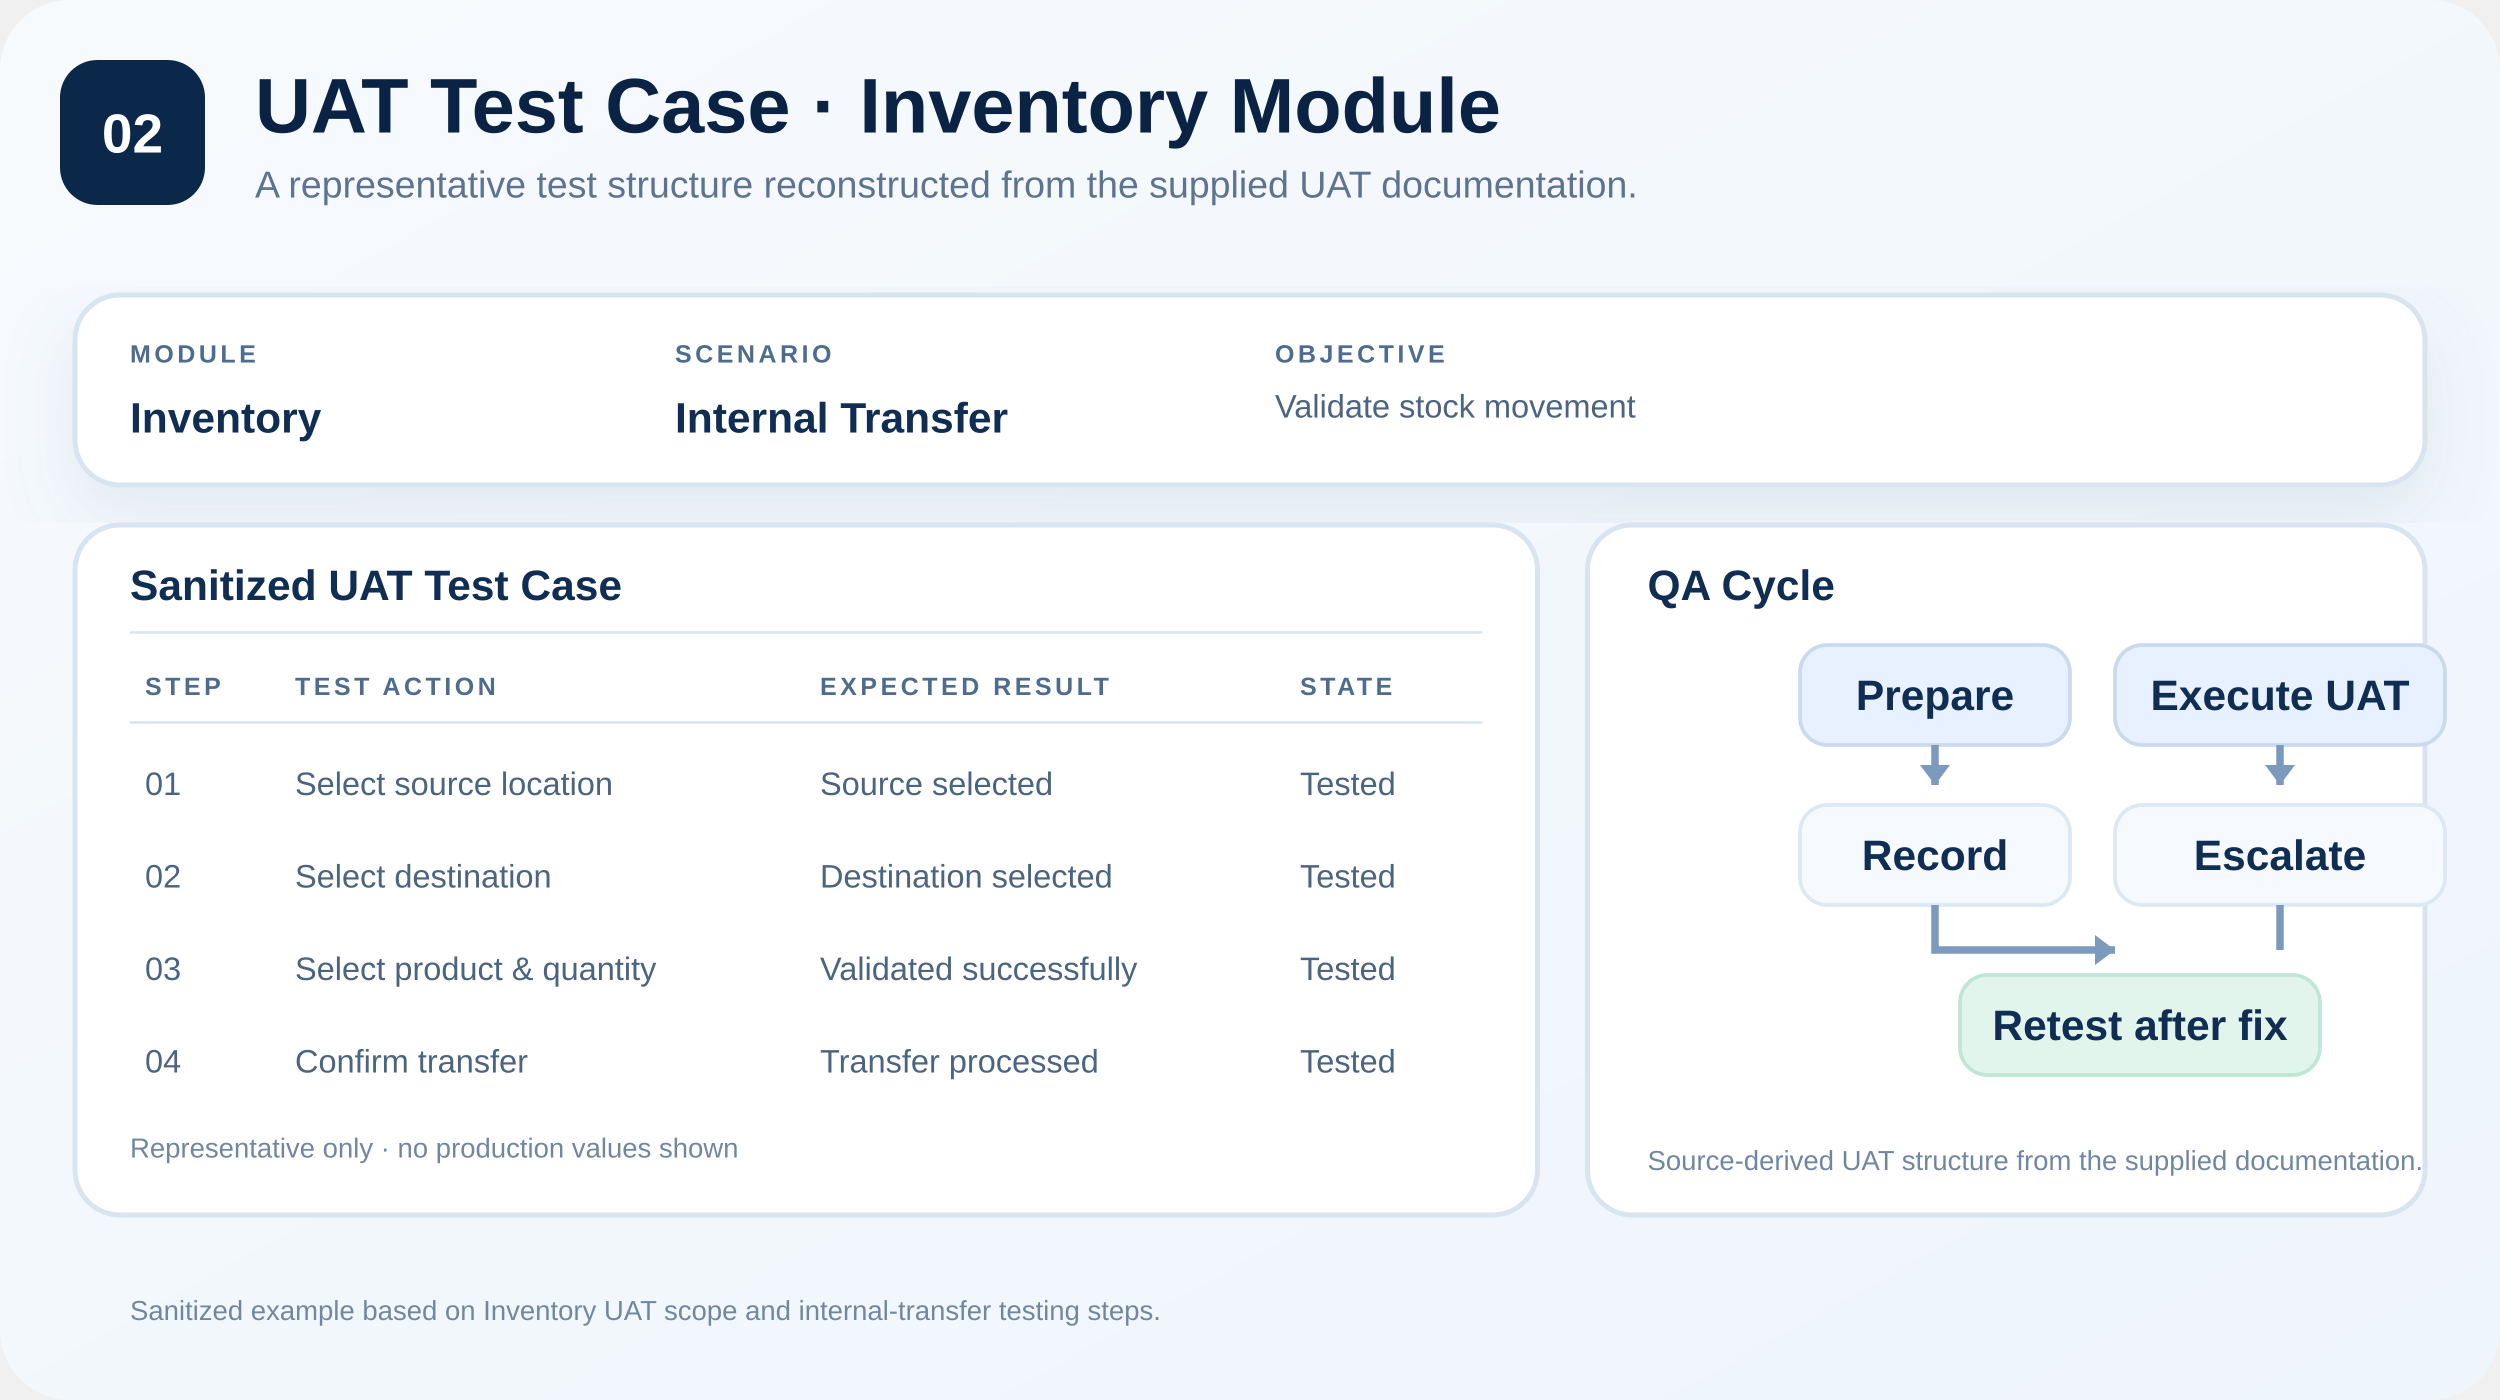
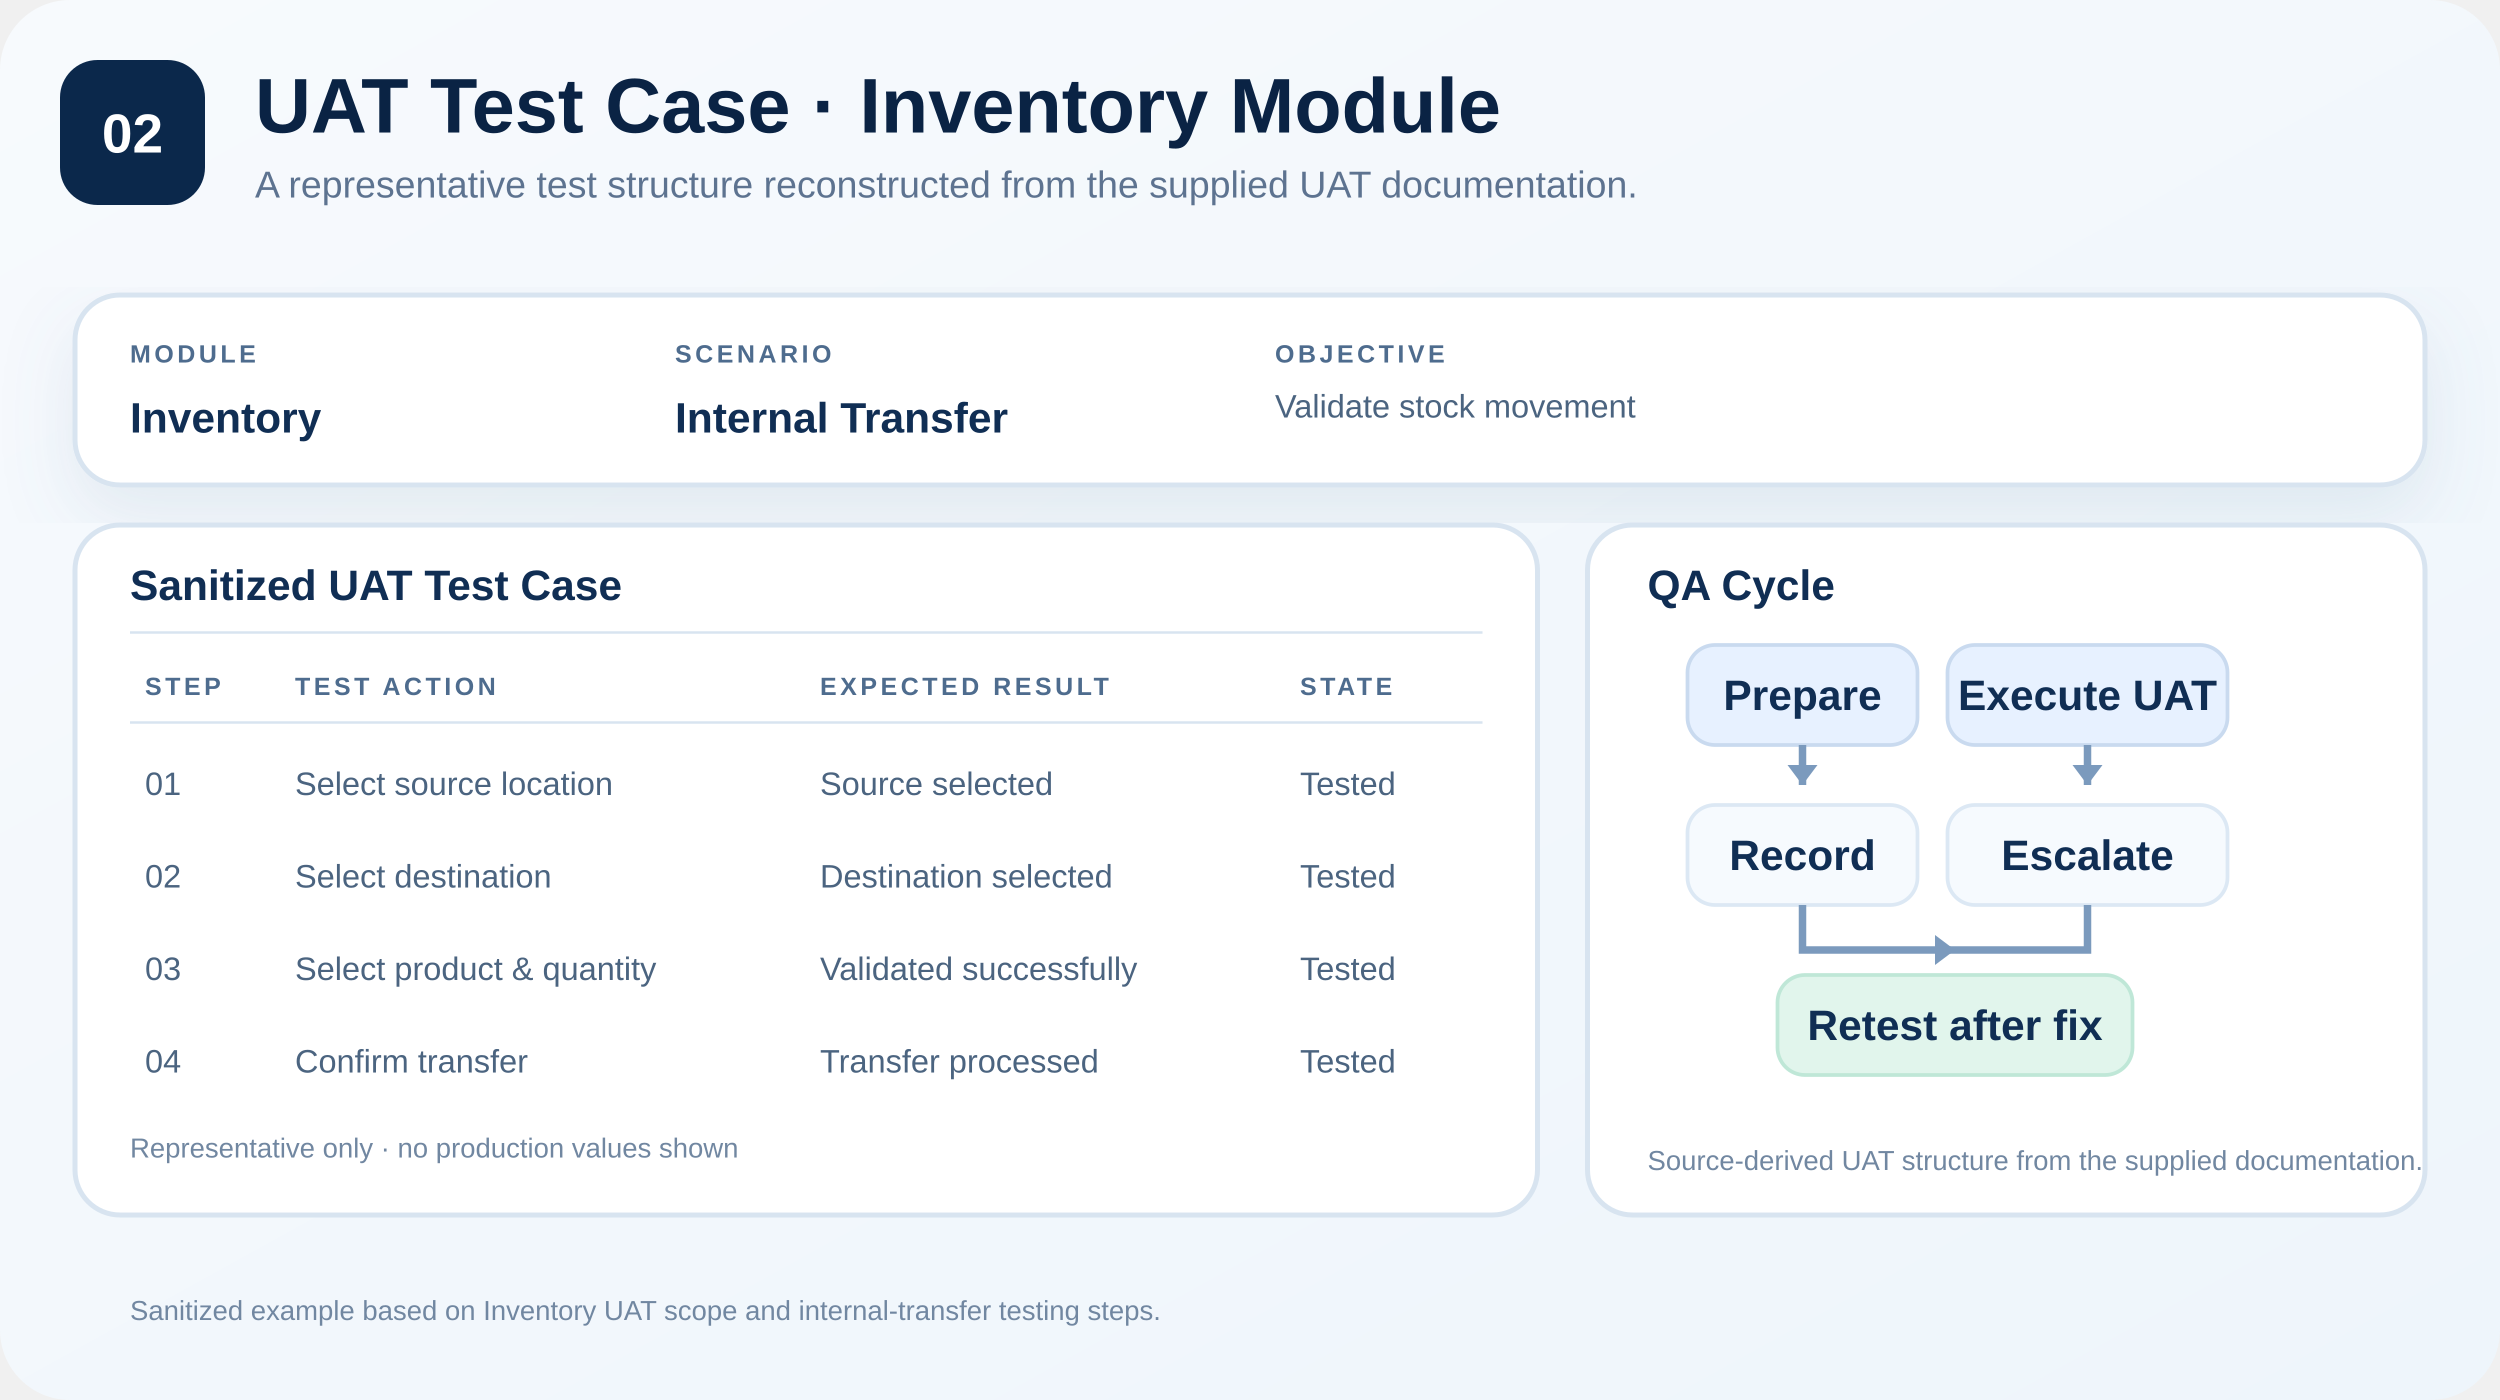
<svg xmlns="http://www.w3.org/2000/svg" width="1000" height="560" viewBox="0 0 1000 560">
  <defs>
    <linearGradient id="bg" x1="0" y1="0" x2="1" y2="1">
      <stop offset="0" stop-color="#F7FAFD" />
      <stop offset="1" stop-color="#EEF5FB" />
    </linearGradient>
    <filter id="shadow" x="-20%" y="-20%" width="140%" height="140%">
      <feDropShadow dx="0" dy="12" stdDeviation="14" flood-color="#6C88A8" flood-opacity="0.14" />
    </filter>
    <style>.title{font:700 31px Arial,sans-serif;fill:#0A2344}.sub{font:400 15px Arial,sans-serif;fill:#5D7390}.label{font:700 10px Arial,sans-serif;fill:#4E6C8E;letter-spacing:1.4px}.strong{font:700 17px Arial,sans-serif;fill:#102E54}.body{font:400 13px Arial,sans-serif;fill:#4B6480}.small{font:400 11px Arial,sans-serif;fill:#7187A1}.panel{fill:#FFF;stroke:#D8E4F0;stroke-width:2}.soft{fill:#F6FAFE;stroke:#DCE8F4;stroke-width:1.5}.blue{fill:#E7F1FF;stroke:#C9DAEF;stroke-width:1.5}.green{fill:#E1F5EC;stroke:#BFE7D7;stroke-width:1.5}</style>
  </defs>
  <rect width="1000" height="560" rx="28" fill="url(#bg)" />
  <rect x="24" y="24" width="58" height="58" rx="15" fill="#0B284B" />
  <text x="53" y="61" text-anchor="middle" font-family="Arial" font-size="22" font-weight="700" fill="#fff">02</text>
  <text x="102" y="53" class="title">UAT Test Case · Inventory Module</text>
  <text x="102" y="79" class="sub">A representative test structure reconstructed from the supplied UAT documentation.</text>
  <rect x="30" y="118" width="940" height="76" rx="18" class="panel" filter="url(#shadow)" />
  <text x="52" y="145" class="label">MODULE</text>
  <text x="52" y="173" class="strong">Inventory</text>
  <text x="270" y="145" class="label">SCENARIO</text>
  <text x="270" y="173" class="strong">Internal Transfer</text>
  <text x="510" y="145" class="label">OBJECTIVE</text>
  <text x="510" y="167" class="body">Validate stock movement</text>
  <rect x="30" y="210" width="585" height="276" rx="18" class="panel" />
  <text x="52" y="240" class="strong">Sanitized UAT Test Case</text>
  <line x1="52" y1="253" x2="593" y2="253" stroke="#D8E4F0" />
  <text x="58" y="278" class="label">STEP</text>
  <text x="118" y="278" class="label">TEST ACTION</text>
  <text x="328" y="278" class="label">EXPECTED RESULT</text>
  <text x="520" y="278" class="label">STATE</text>
  <line x1="52" y1="289" x2="593" y2="289" stroke="#D8E4F0" />
  <text x="58" y="318" class="body">01</text>
  <text x="118" y="318" class="body">Select source location</text>
  <text x="328" y="318" class="body">Source selected</text>
  <text x="520" y="318" class="body">Tested</text>
  <text x="58" y="355" class="body">02</text>
  <text x="118" y="355" class="body">Select destination</text>
  <text x="328" y="355" class="body">Destination selected</text>
  <text x="520" y="355" class="body">Tested</text>
  <text x="58" y="392" class="body">03</text>
  <text x="118" y="392" class="body">Select product &amp; quantity</text>
  <text x="328" y="392" class="body">Validated successfully</text>
  <text x="520" y="392" class="body">Tested</text>
  <text x="58" y="429" class="body">04</text>
  <text x="118" y="429" class="body">Confirm transfer</text>
  <text x="328" y="429" class="body">Transfer processed</text>
  <text x="520" y="429" class="body">Tested</text>
  <text x="52" y="463" class="small">Representative only · no production values shown</text>
  <rect x="635" y="210" width="335" height="276" rx="18" class="panel" />
  <text x="659" y="240" class="strong">QA Cycle</text>
-   <g transform="translate(720,258)">
-     <rect width="108" height="40" rx="11" class="blue" />
-     <text x="54" y="26" text-anchor="middle" class="strong">Prepare</text>
-     <rect x="126" width="132" height="40" rx="11" class="blue" />
-     <text x="192" y="26" text-anchor="middle" class="strong">Execute UAT</text>
-     <path d="M54 40 V56" stroke="#7B9ABD" stroke-width="3" />
-     <path d="M54 56 l-6 -8 h12 z" fill="#7B9ABD" />
-     <path d="M192 40 V56" stroke="#7B9ABD" stroke-width="3" />
-     <path d="M192 56 l-6 -8 h12 z" fill="#7B9ABD" />
-     <rect y="64" width="108" height="40" rx="11" class="soft" />
-     <text x="54" y="90" text-anchor="middle" class="strong">Record</text>
-     <rect x="126" y="64" width="132" height="40" rx="11" class="soft" />
-     <text x="192" y="90" text-anchor="middle" class="strong">Escalate</text>
-     <path d="M54 104 V122 H126" stroke="#7B9ABD" stroke-width="3" fill="none" />
-     <path d="M126 122 l-8 -6 v12 z" fill="#7B9ABD" />
-     <path d="M192 104 V122" stroke="#7B9ABD" stroke-width="3" />
-     <rect x="64" y="132" width="144" height="40" rx="11" class="green" />
-     <text x="136" y="158" text-anchor="middle" class="strong">Retest after fix</text>
+   <g transform="translate(675,258)">
+     <rect width="92" height="40" rx="11" class="blue" />
+     <text x="46" y="26" text-anchor="middle" class="strong">Prepare</text>
+     <rect x="104" width="112" height="40" rx="11" class="blue" />
+     <text x="160" y="26" text-anchor="middle" class="strong">Execute UAT</text>
+     <path d="M46 40 V56" stroke="#7B9ABD" stroke-width="3" />
+     <path d="M46 56 l-6 -8 h12 z" fill="#7B9ABD" />
+     <path d="M160 40 V56" stroke="#7B9ABD" stroke-width="3" />
+     <path d="M160 56 l-6 -8 h12 z" fill="#7B9ABD" />
+     <rect y="64" width="92" height="40" rx="11" class="soft" />
+     <text x="46" y="90" text-anchor="middle" class="strong">Record</text>
+     <rect x="104" y="64" width="112" height="40" rx="11" class="soft" />
+     <text x="160" y="90" text-anchor="middle" class="strong">Escalate</text>
+     <path d="M46 104 V122 H107" stroke="#7B9ABD" stroke-width="3" fill="none" />
+     <path d="M107 122 l-8 -6 v12 z" fill="#7B9ABD" />
+     <path d="M160 104 V122 H107" stroke="#7B9ABD" stroke-width="3" fill="none" />
+     <rect x="36" y="132" width="142" height="40" rx="11" class="green" />
+     <text x="107" y="158" text-anchor="middle" class="strong">Retest after fix</text>
  </g>
  <text x="659" y="468" class="small">Source-derived UAT structure from the supplied documentation.</text>
  <text x="52" y="528" class="small">Sanitized example based on Inventory UAT scope and internal-transfer testing steps.</text>
</svg>
